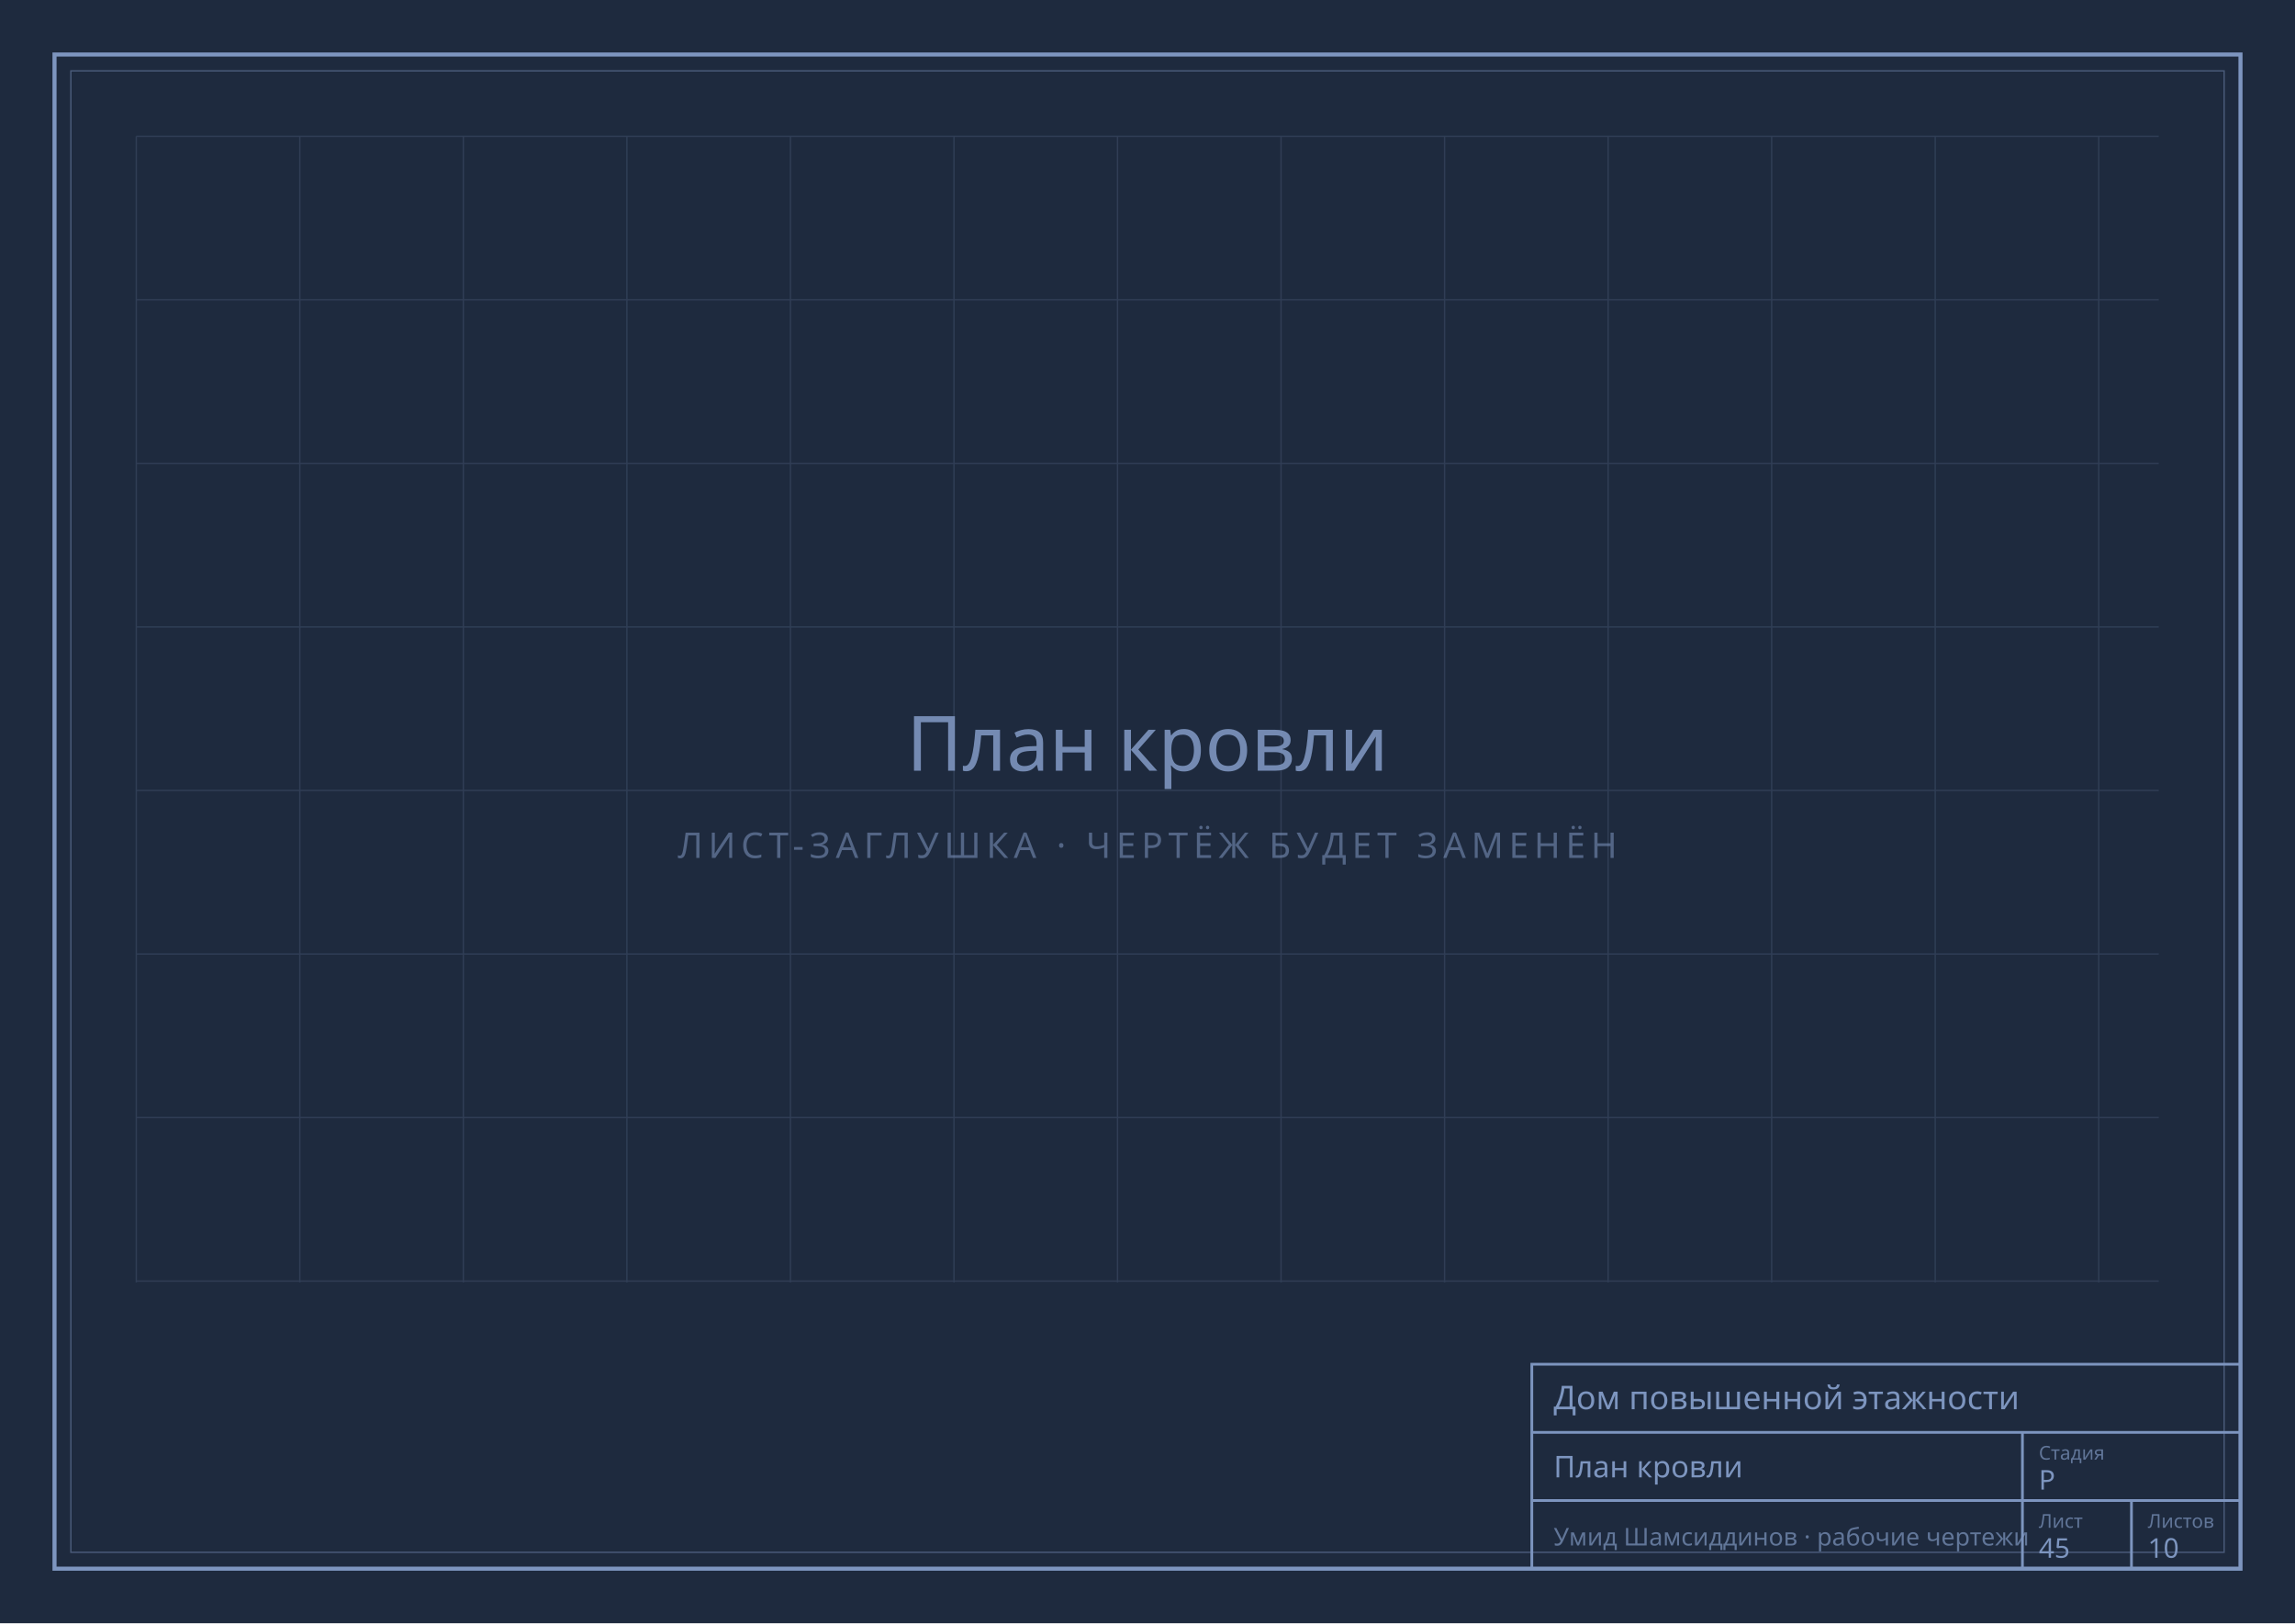
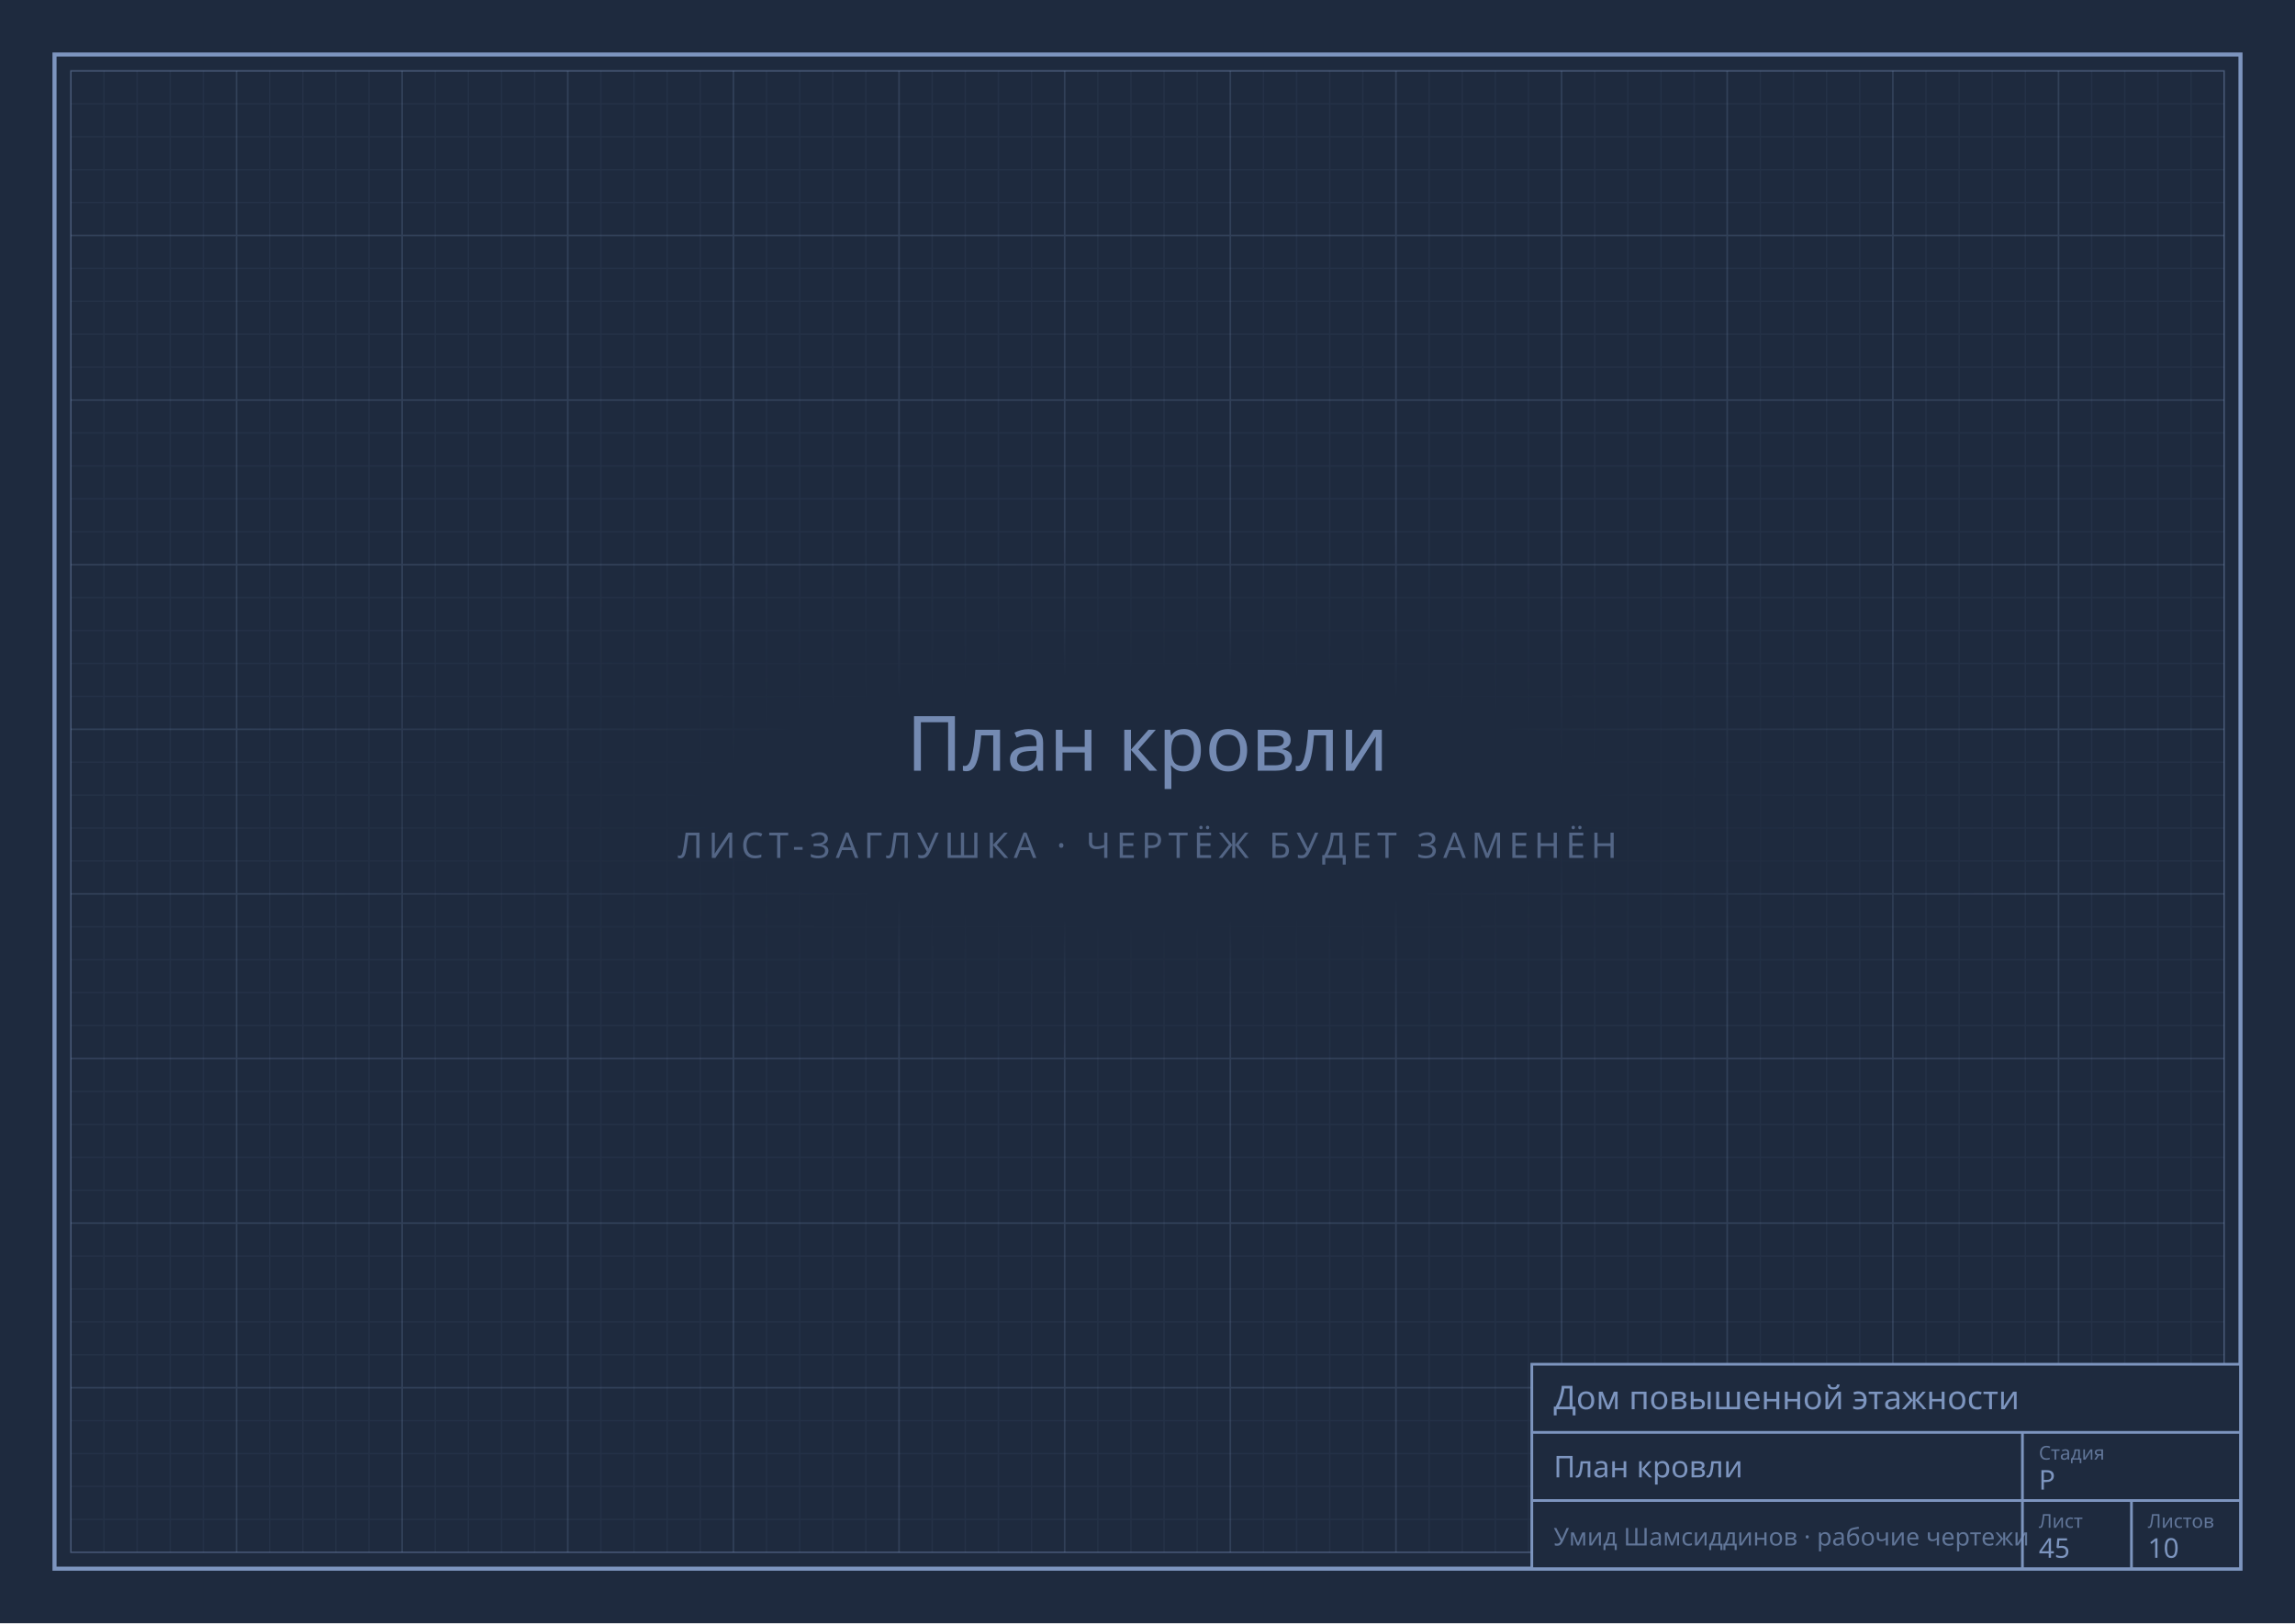
<svg xmlns="http://www.w3.org/2000/svg" width="1684" height="1191" viewBox="0 0 1684 1191">
  <rect width="1684" height="1191" fill="#1e2a3e" />
  <rect x="40" y="40" width="1604" height="1111" fill="none" stroke="#7d95bf" stroke-width="3" />
  <rect x="52" y="52" width="1580" height="1087" fill="none" stroke="#7d95bf" stroke-width="1" opacity=".45" />
-   <g stroke="#7d95bf" stroke-width="1" opacity=".18">
-     <line x1="100" y1="100" x2="100" y2="941" />
-     <line x1="220" y1="100" x2="220" y2="941" />
-     <line x1="340" y1="100" x2="340" y2="941" />
-     <line x1="460" y1="100" x2="460" y2="941" />
-     <line x1="580" y1="100" x2="580" y2="941" />
-     <line x1="700" y1="100" x2="700" y2="941" />
-     <line x1="820" y1="100" x2="820" y2="941" />
-     <line x1="940" y1="100" x2="940" y2="941" />
-     <line x1="1060" y1="100" x2="1060" y2="941" />
-     <line x1="1180" y1="100" x2="1180" y2="941" />
-     <line x1="1300" y1="100" x2="1300" y2="941" />
-     <line x1="1420" y1="100" x2="1420" y2="941" />
-     <line x1="1540" y1="100" x2="1540" y2="941" />
-     <line x1="100" y1="100" x2="1584" y2="100" />
-     <line x1="100" y1="220" x2="1584" y2="220" />
-     <line x1="100" y1="340" x2="1584" y2="340" />
-     <line x1="100" y1="460" x2="1584" y2="460" />
-     <line x1="100" y1="580" x2="1584" y2="580" />
-     <line x1="100" y1="700" x2="1584" y2="700" />
-     <line x1="100" y1="820" x2="1584" y2="820" />
-     <line x1="100" y1="940" x2="1584" y2="940" />
+   <defs>
+     <radialGradient id="fade">
+       <stop offset="0.45" stop-color="#000" />
+       <stop offset="1" stop-color="#fff" />
+     </radialGradient>
+     <mask id="grid-mask">
+       <rect width="1684" height="1191" fill="#fff" />
+       <ellipse cx="842" cy="585.5" rx="680" ry="200" fill="url(#fade)" />
+     </mask>
+   </defs>
+   <g mask="url(#grid-mask)">
+     <g fill="none" stroke="#7d95bf">
+       <path d="M76.31 52V1139M100.62 52V1139M124.92 52V1139M149.23 52V1139M197.85 52V1139M222.15 52V1139M246.46 52V1139M270.77 52V1139M319.38 52V1139M343.69 52V1139M368.00 52V1139M392.31 52V1139M440.92 52V1139M465.23 52V1139M489.54 52V1139M513.85 52V1139M562.46 52V1139M586.77 52V1139M611.08 52V1139M635.38 52V1139M684.00 52V1139M708.31 52V1139M732.62 52V1139M756.92 52V1139M805.54 52V1139M829.85 52V1139M854.15 52V1139M878.46 52V1139M927.08 52V1139M951.38 52V1139M975.69 52V1139M1000.00 52V1139M1048.62 52V1139M1072.92 52V1139M1097.23 52V1139M1121.54 52V1139M1170.15 52V1139M1194.46 52V1139M1218.77 52V1139M1243.08 52V1139M1291.69 52V1139M1316.00 52V1139M1340.31 52V1139M1364.62 52V1139M1413.23 52V1139M1437.54 52V1139M1461.85 52V1139M1486.15 52V1139M1534.77 52V1139M1559.08 52V1139M1583.38 52V1139M1607.69 52V1139M52 76.16H1632M52 100.31H1632M52 124.47H1632M52 148.62H1632M52 196.93H1632M52 221.09H1632M52 245.24H1632M52 269.40H1632M52 317.71H1632M52 341.87H1632M52 366.02H1632M52 390.18H1632M52 438.49H1632M52 462.64H1632M52 486.80H1632M52 510.96H1632M52 559.27H1632M52 583.42H1632M52 607.58H1632M52 631.73H1632M52 680.04H1632M52 704.20H1632M52 728.36H1632M52 752.51H1632M52 800.82H1632M52 824.98H1632M52 849.13H1632M52 873.29H1632M52 921.60H1632M52 945.76H1632M52 969.91H1632M52 994.07H1632M52 1042.38H1632M52 1066.53H1632M52 1090.69H1632M52 1114.84H1632" stroke-width="1" opacity=".07" />
+       <path d="M173.54 52V1139M295.08 52V1139M416.62 52V1139M538.15 52V1139M659.69 52V1139M781.23 52V1139M902.77 52V1139M1024.31 52V1139M1145.85 52V1139M1267.38 52V1139M1388.92 52V1139M1510.46 52V1139M52 172.78H1632M52 293.56H1632M52 414.33H1632M52 535.11H1632M52 655.89H1632M52 776.67H1632M52 897.44H1632M52 1018.22H1632" stroke-width="1.2" opacity=".2" />
+     </g>
  </g>
  <text x="842" y="565.5" text-anchor="middle" font-family="system-ui, sans-serif" font-size="56" fill="#7d95bf" opacity=".9">План кровли</text>
  <text x="842" y="629.5" text-anchor="middle" font-family="system-ui, sans-serif" font-size="26" letter-spacing="4" fill="#7d95bf" opacity=".55">ЛИСТ-ЗАГЛУШКА · ЧЕРТЁЖ БУДЕТ ЗАМЕНЁН</text>
  <g stroke="#7d95bf" stroke-width="2" fill="none">
-     <rect x="1124" y="1001" width="520" height="150" />
+     <rect x="1124" y="1001" width="520" height="150" fill="#1e2a3e" />
    <line x1="1124" y1="1051" x2="1644" y2="1051" />
    <line x1="1124" y1="1101" x2="1644" y2="1101" />
    <line x1="1484" y1="1051" x2="1484" y2="1151" />
    <line x1="1564" y1="1101" x2="1564" y2="1151" />
  </g>
  <g font-family="system-ui, sans-serif" fill="#7d95bf">
    <text x="1140" y="1034" font-size="24">Дом повышенной этажности</text>
    <text x="1140" y="1084" font-size="22">План кровли</text>
    <text x="1140" y="1134" font-size="18" opacity=".7">Умид Шамсиддинов · рабочие чертежи</text>
    <text x="1496" y="1071" font-size="14" opacity=".7">Стадия</text>
    <text x="1496" y="1093" font-size="20">Р</text>
    <text x="1496" y="1121" font-size="14" opacity=".7">Лист</text>
    <text x="1496" y="1143" font-size="20">45</text>
    <text x="1576" y="1121" font-size="14" opacity=".7">Листов</text>
    <text x="1576" y="1143" font-size="20">10</text>
  </g>
</svg>
